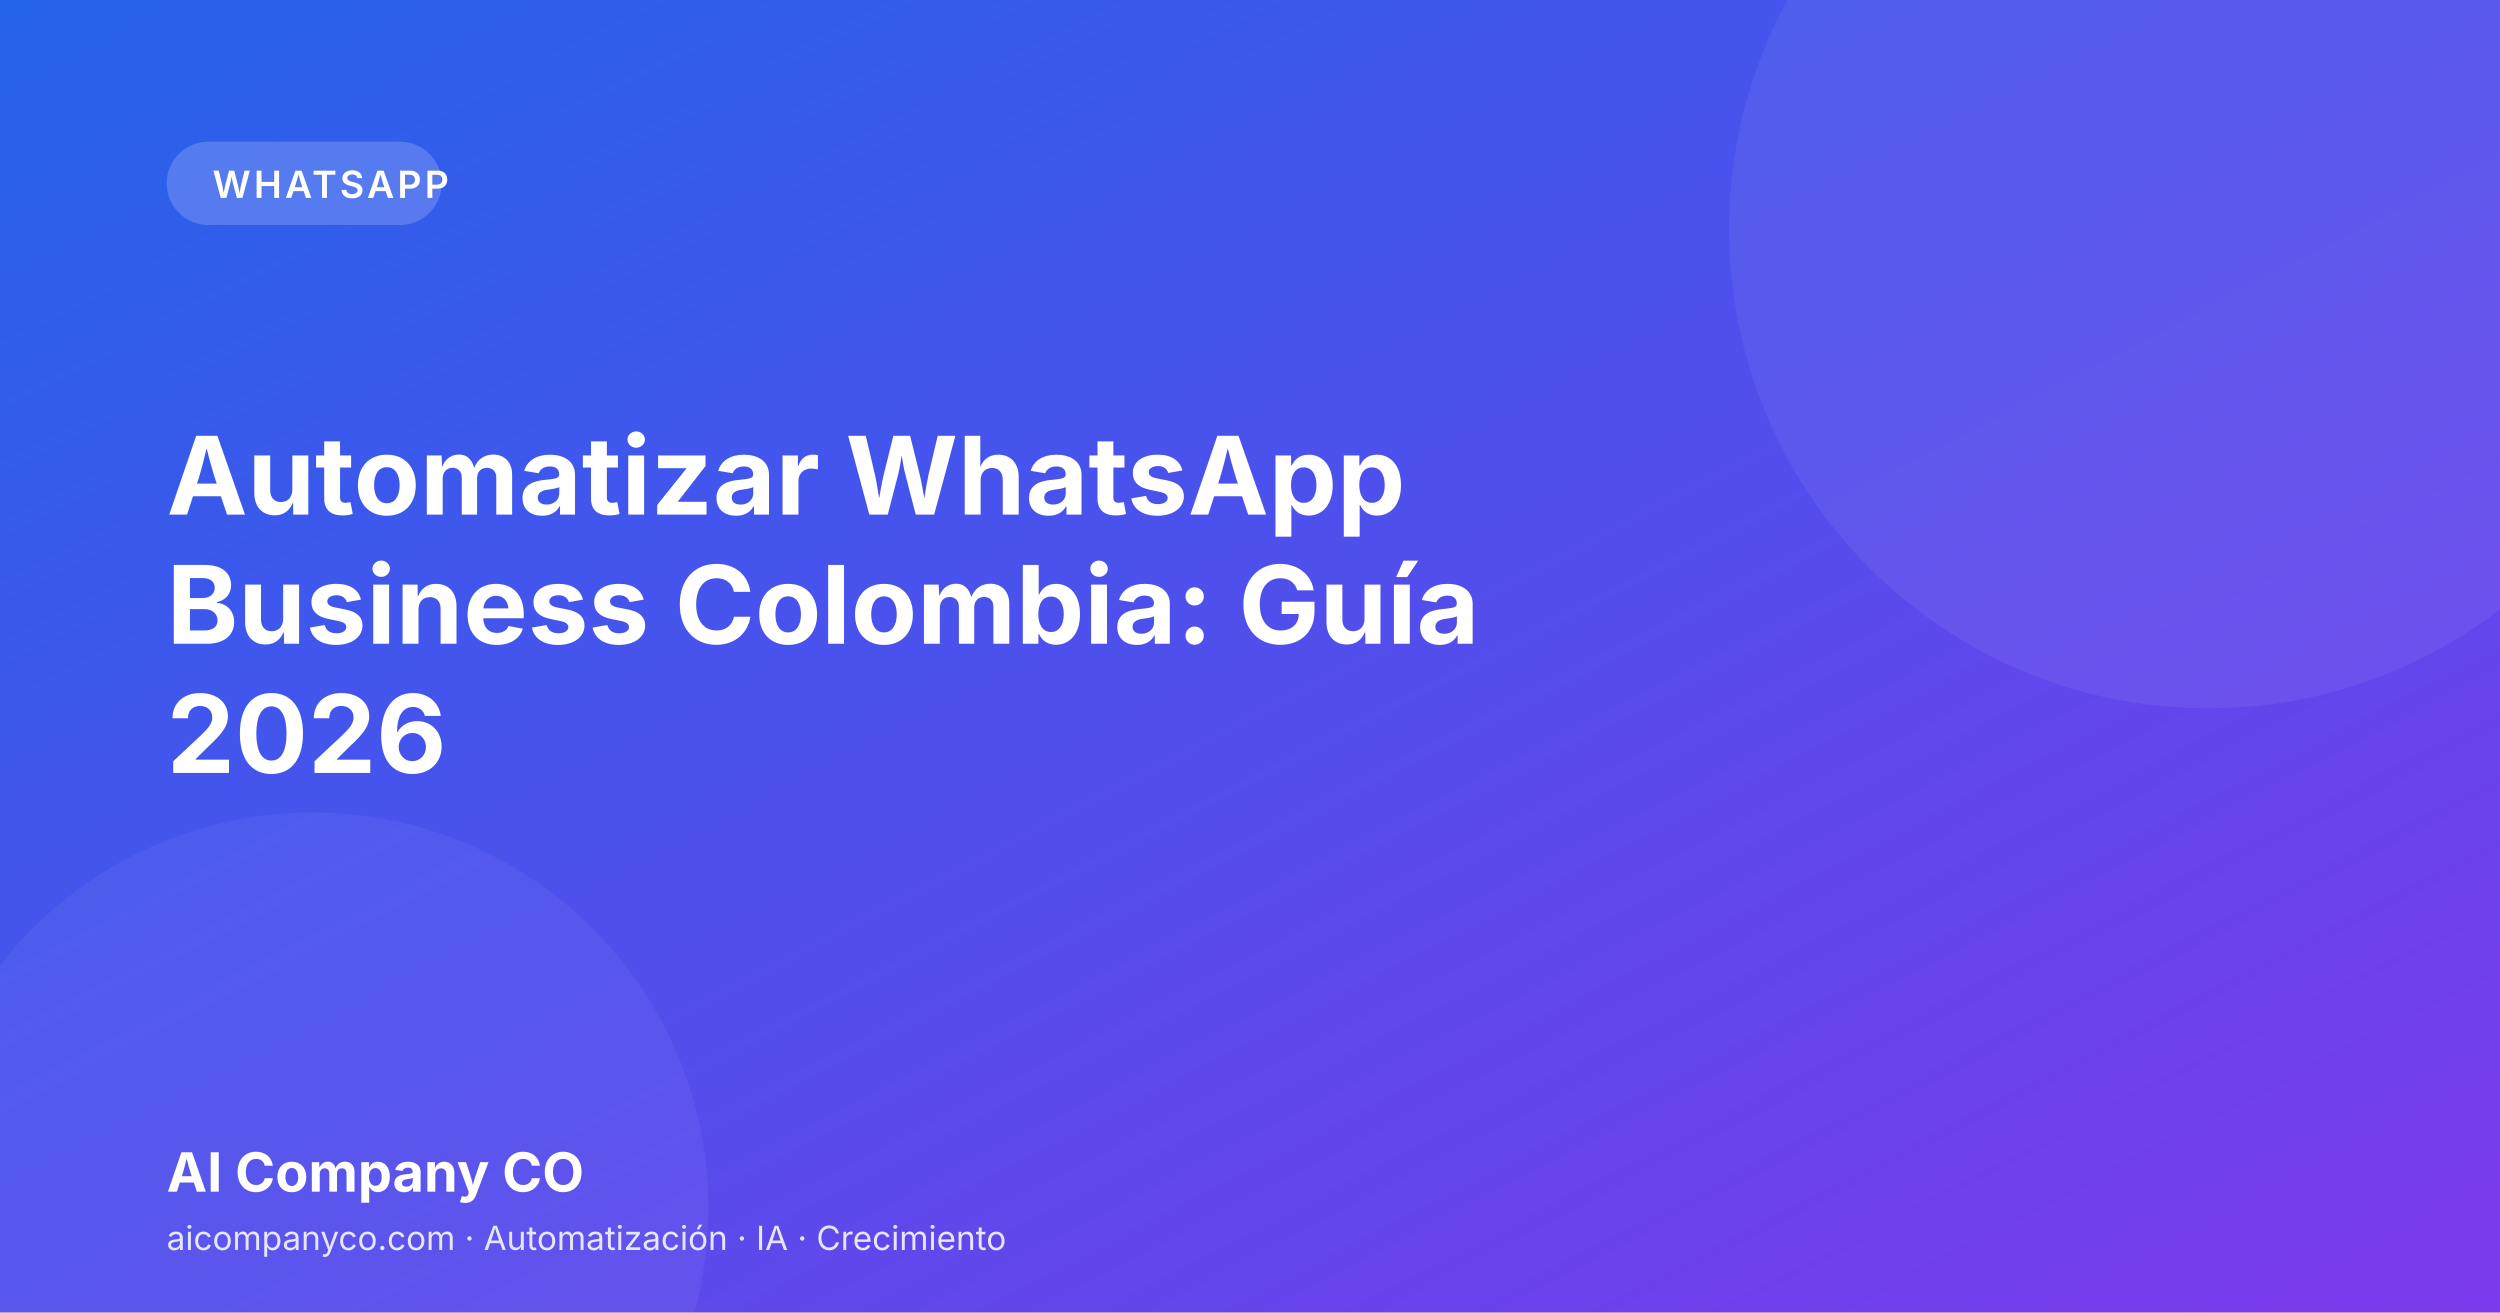
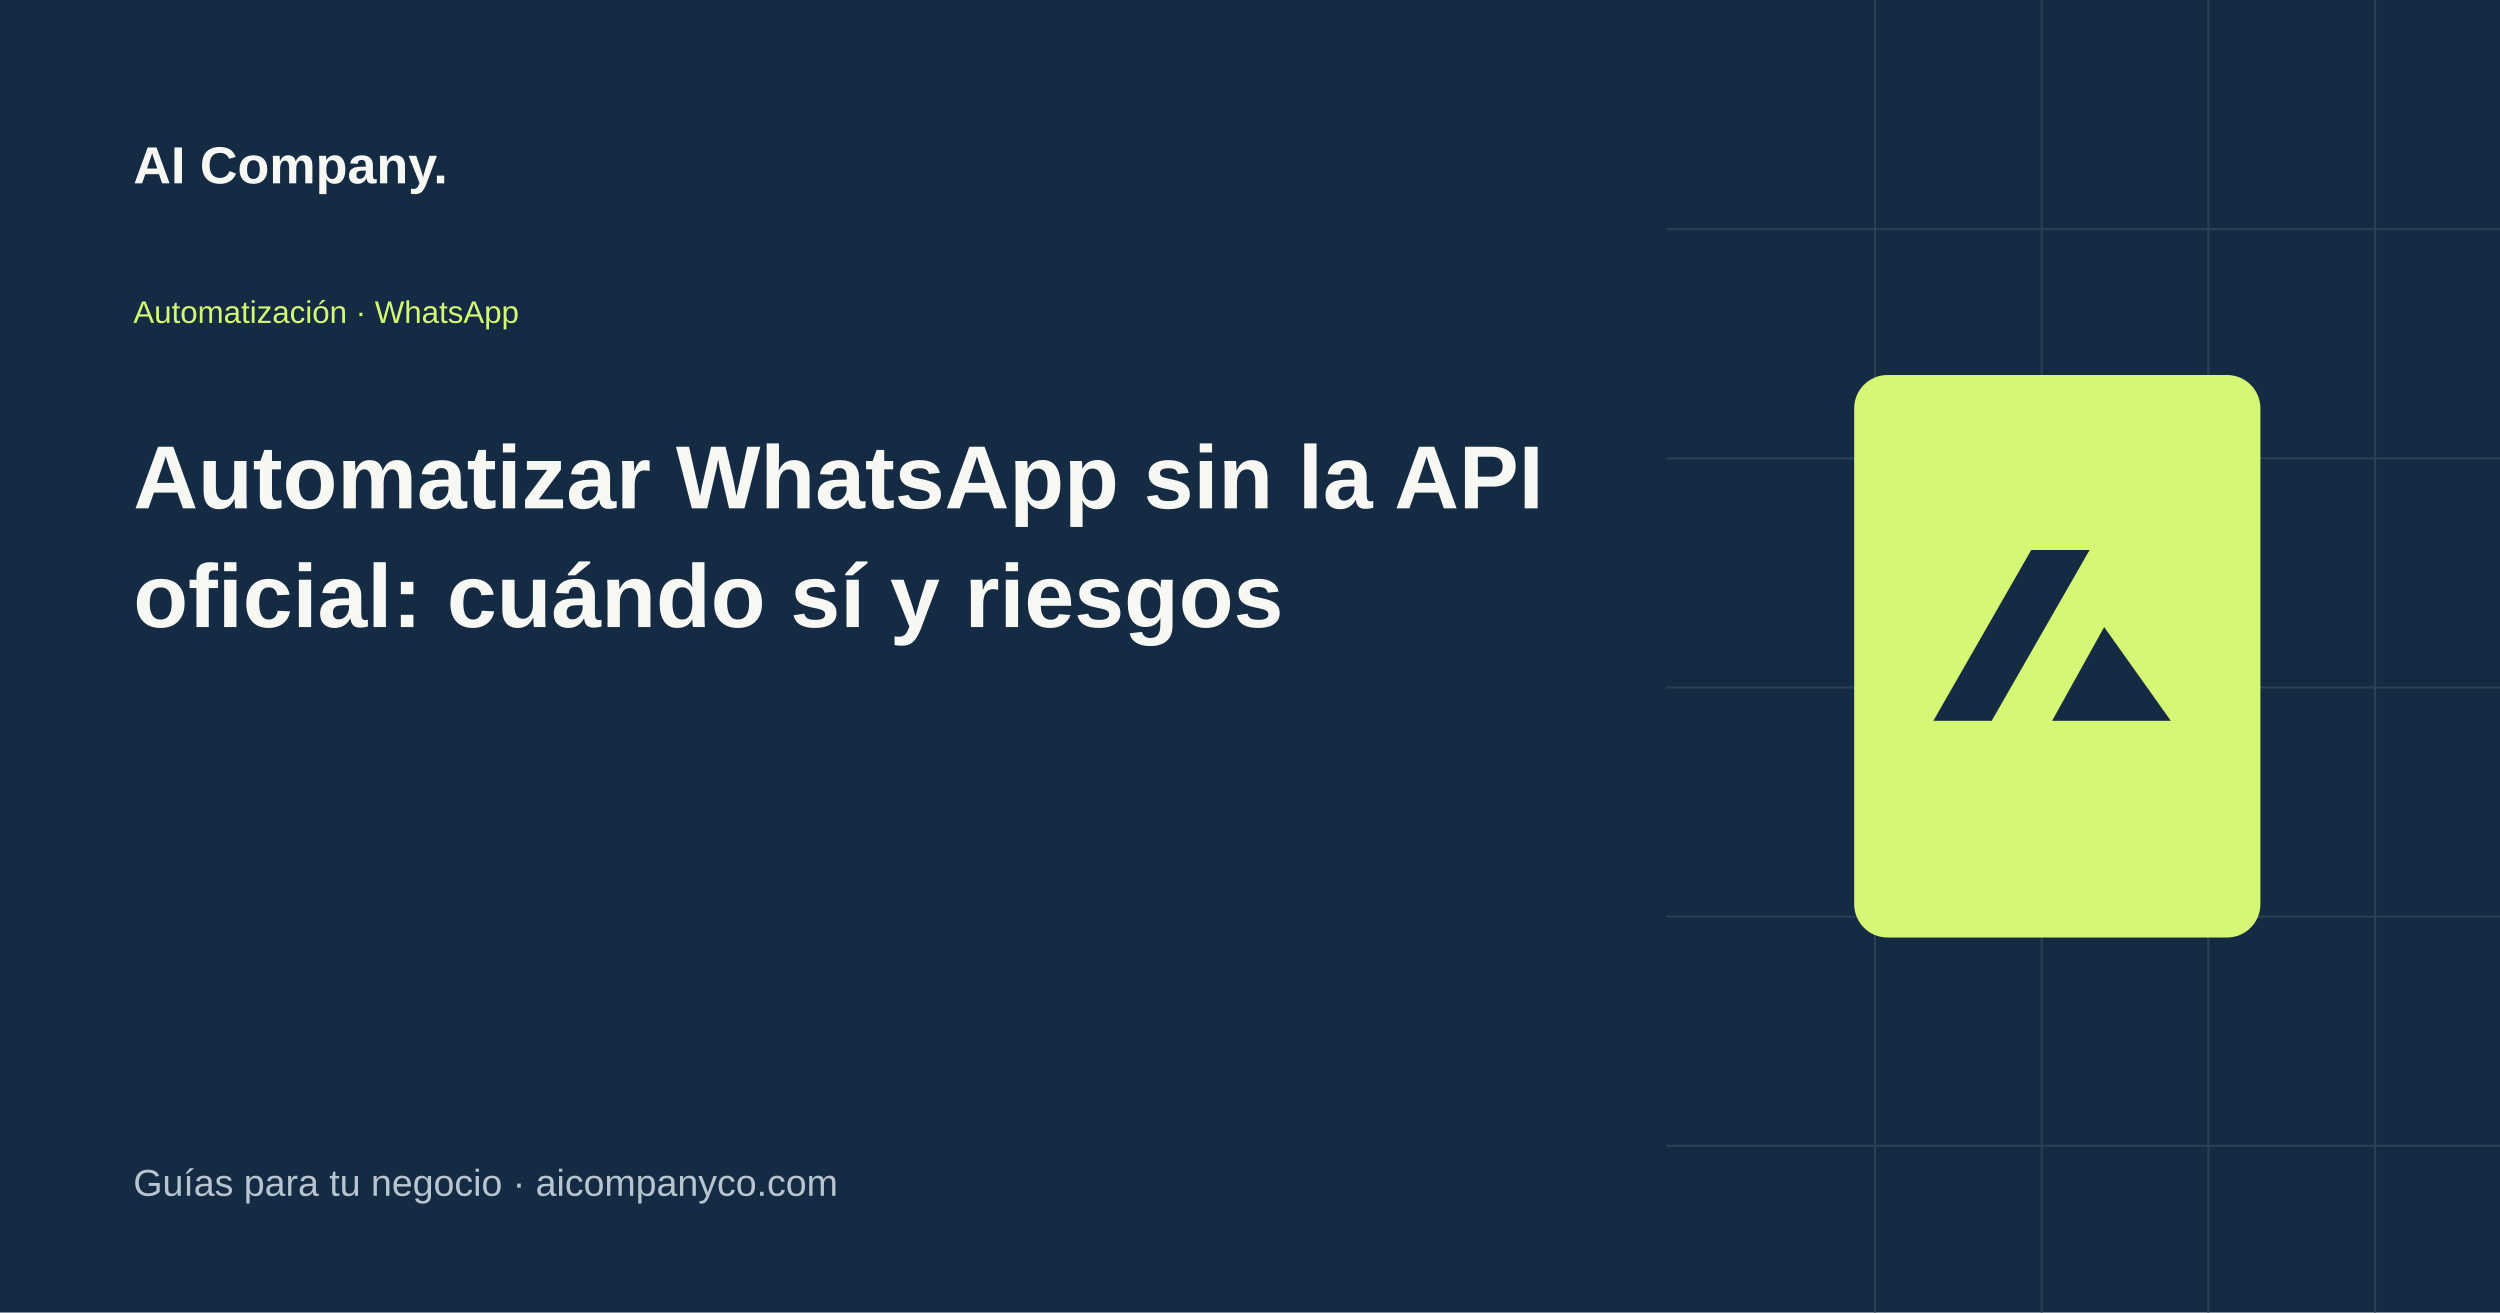
- <svg xmlns="http://www.w3.org/2000/svg" width="1200" height="630" viewBox="0 0 1200 630" role="img" aria-label="Automatizar WhatsApp Business Colombia: Guía 2026">
-   <defs>
-     <linearGradient id="bg" x1="0" y1="0" x2="1" y2="1">
-       <stop offset="0" stop-color="#2563EB" />
-       <stop offset="1" stop-color="#7C3AED" />
-     </linearGradient>
-   </defs>
-   <rect width="1200" height="630" fill="url(#bg)" />
-   <circle cx="1060" cy="110" r="230" fill="#ffffff" opacity="0.06" />
-   <circle cx="150" cy="580" r="190" fill="#ffffff" opacity="0.05" />
-   <rect x="80" y="68" width="132" height="40" rx="20" fill="#ffffff" opacity="0.18" />
-   <text x="102" y="95" font-family="Inter, Arial, sans-serif" font-size="18" font-weight="600" fill="#ffffff" letter-spacing="1.5">WHATSAPP</text>
-   <text font-family="'Space Grotesk', Inter, Arial, sans-serif" font-size="52" font-weight="700" fill="#ffffff">
-     <tspan x="80" y="247">Automatizar WhatsApp</tspan>
-     <tspan x="80" y="309">Business Colombia: Guía</tspan>
-     <tspan x="80" y="371">2026</tspan>
+ <svg xmlns="http://www.w3.org/2000/svg" width="1200" height="630" viewBox="0 0 1200 630">
+   <rect width="1200" height="630" fill="#142b43" />
+   <path d="M900 0v630M980 0v630M1060 0v630M1140 0v630M800 110h400M800 220h400M800 330h400M800 440h400M800 550h400" stroke="#294157" />
+   <rect x="890" y="180" width="195" height="270" rx="16" fill="#d4f775" />
+   <path d="m928 346 47-82h28l-47 82zm57 0 25-45 32 45z" fill="#142b43" />
+   <text x="64" y="88" font-family="Arial,sans-serif" font-size="25" font-weight="700" fill="#f7f8f4">AI Company.</text>
+   <text x="64" y="155" font-family="Arial,sans-serif" font-size="15" fill="#d4f775">Automatización · WhatsApp</text>
+   <text x="64" y="244" font-family="Arial,sans-serif" font-size="43" font-weight="700" fill="#f7f8f4">
+     <tspan x="64" dy="0">Automatizar WhatsApp sin la API</tspan>
+     <tspan x="64" dy="57">oficial: cuándo sí y riesgos</tspan>
  </text>
-   <text x="80" y="572" font-family="Inter, Arial, sans-serif" font-size="26" font-weight="700" fill="#ffffff">AI Company CO</text>
-   <text x="80" y="600" font-family="Inter, Arial, sans-serif" font-size="16" fill="#ffffff" opacity="0.85">aicompanyco.com · Automatización · IA · Crecimiento</text>
+   <text x="64" y="574" font-family="Arial,sans-serif" font-size="18" fill="#b7c5d0">Guías para tu negocio · aicompanyco.com</text>
</svg>
